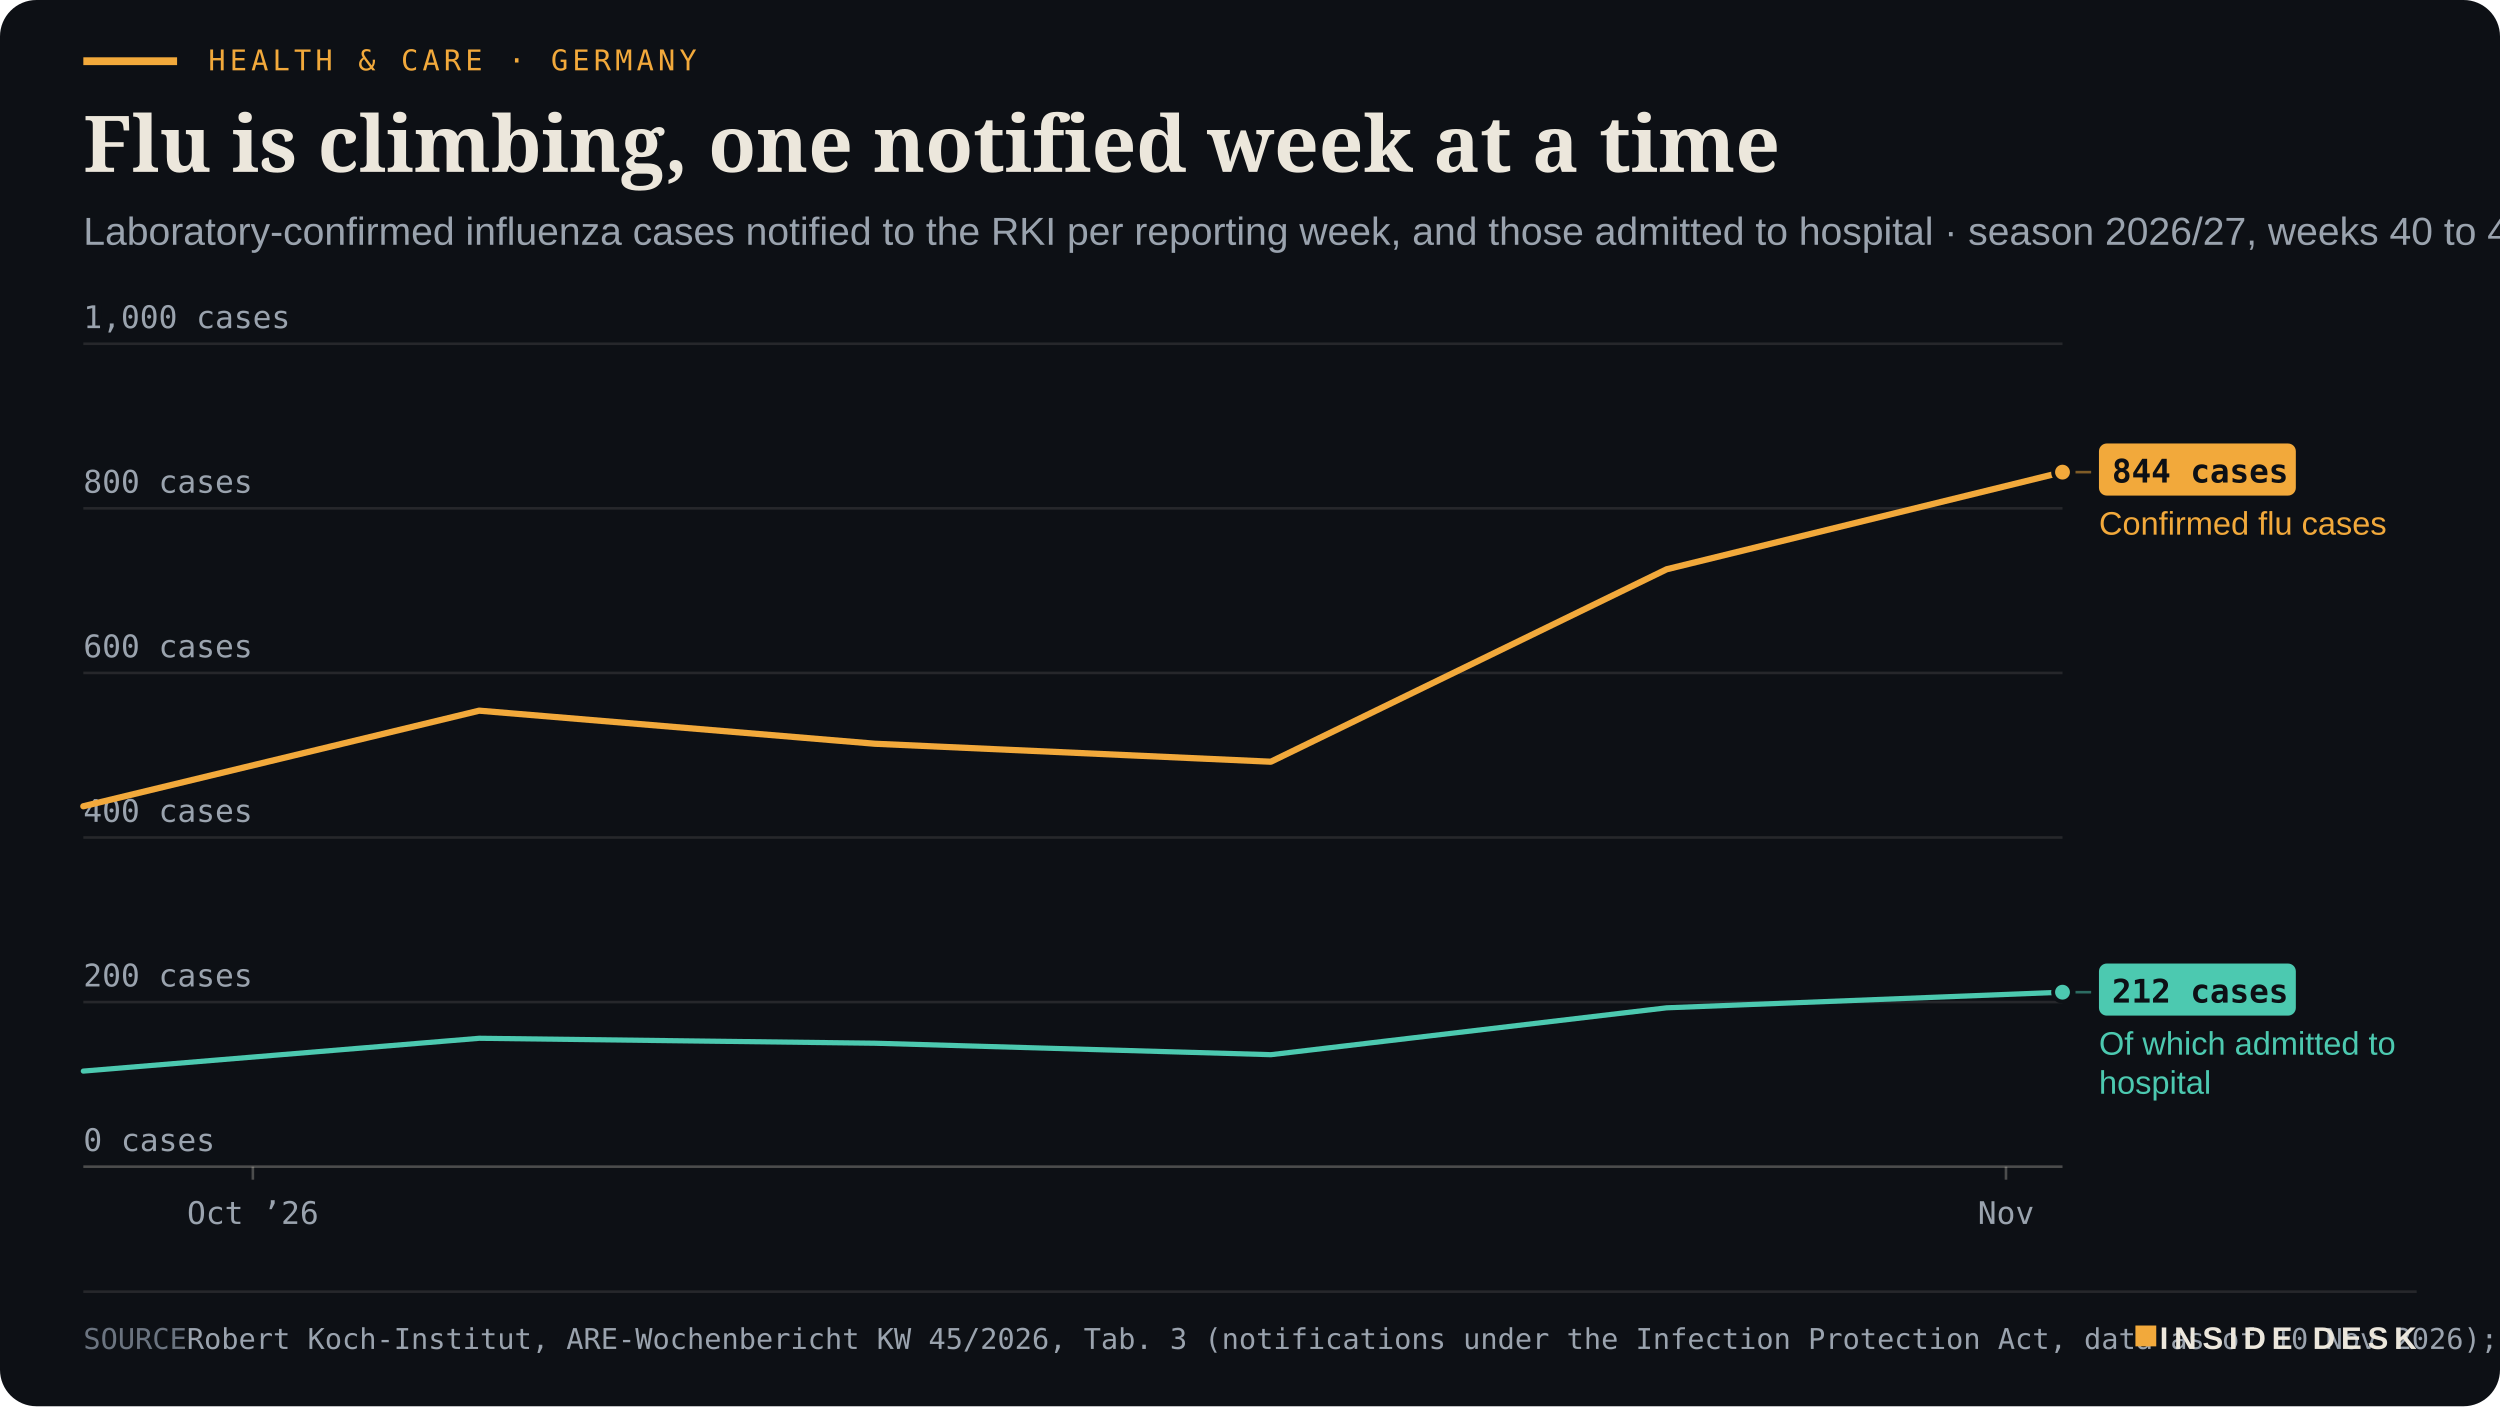
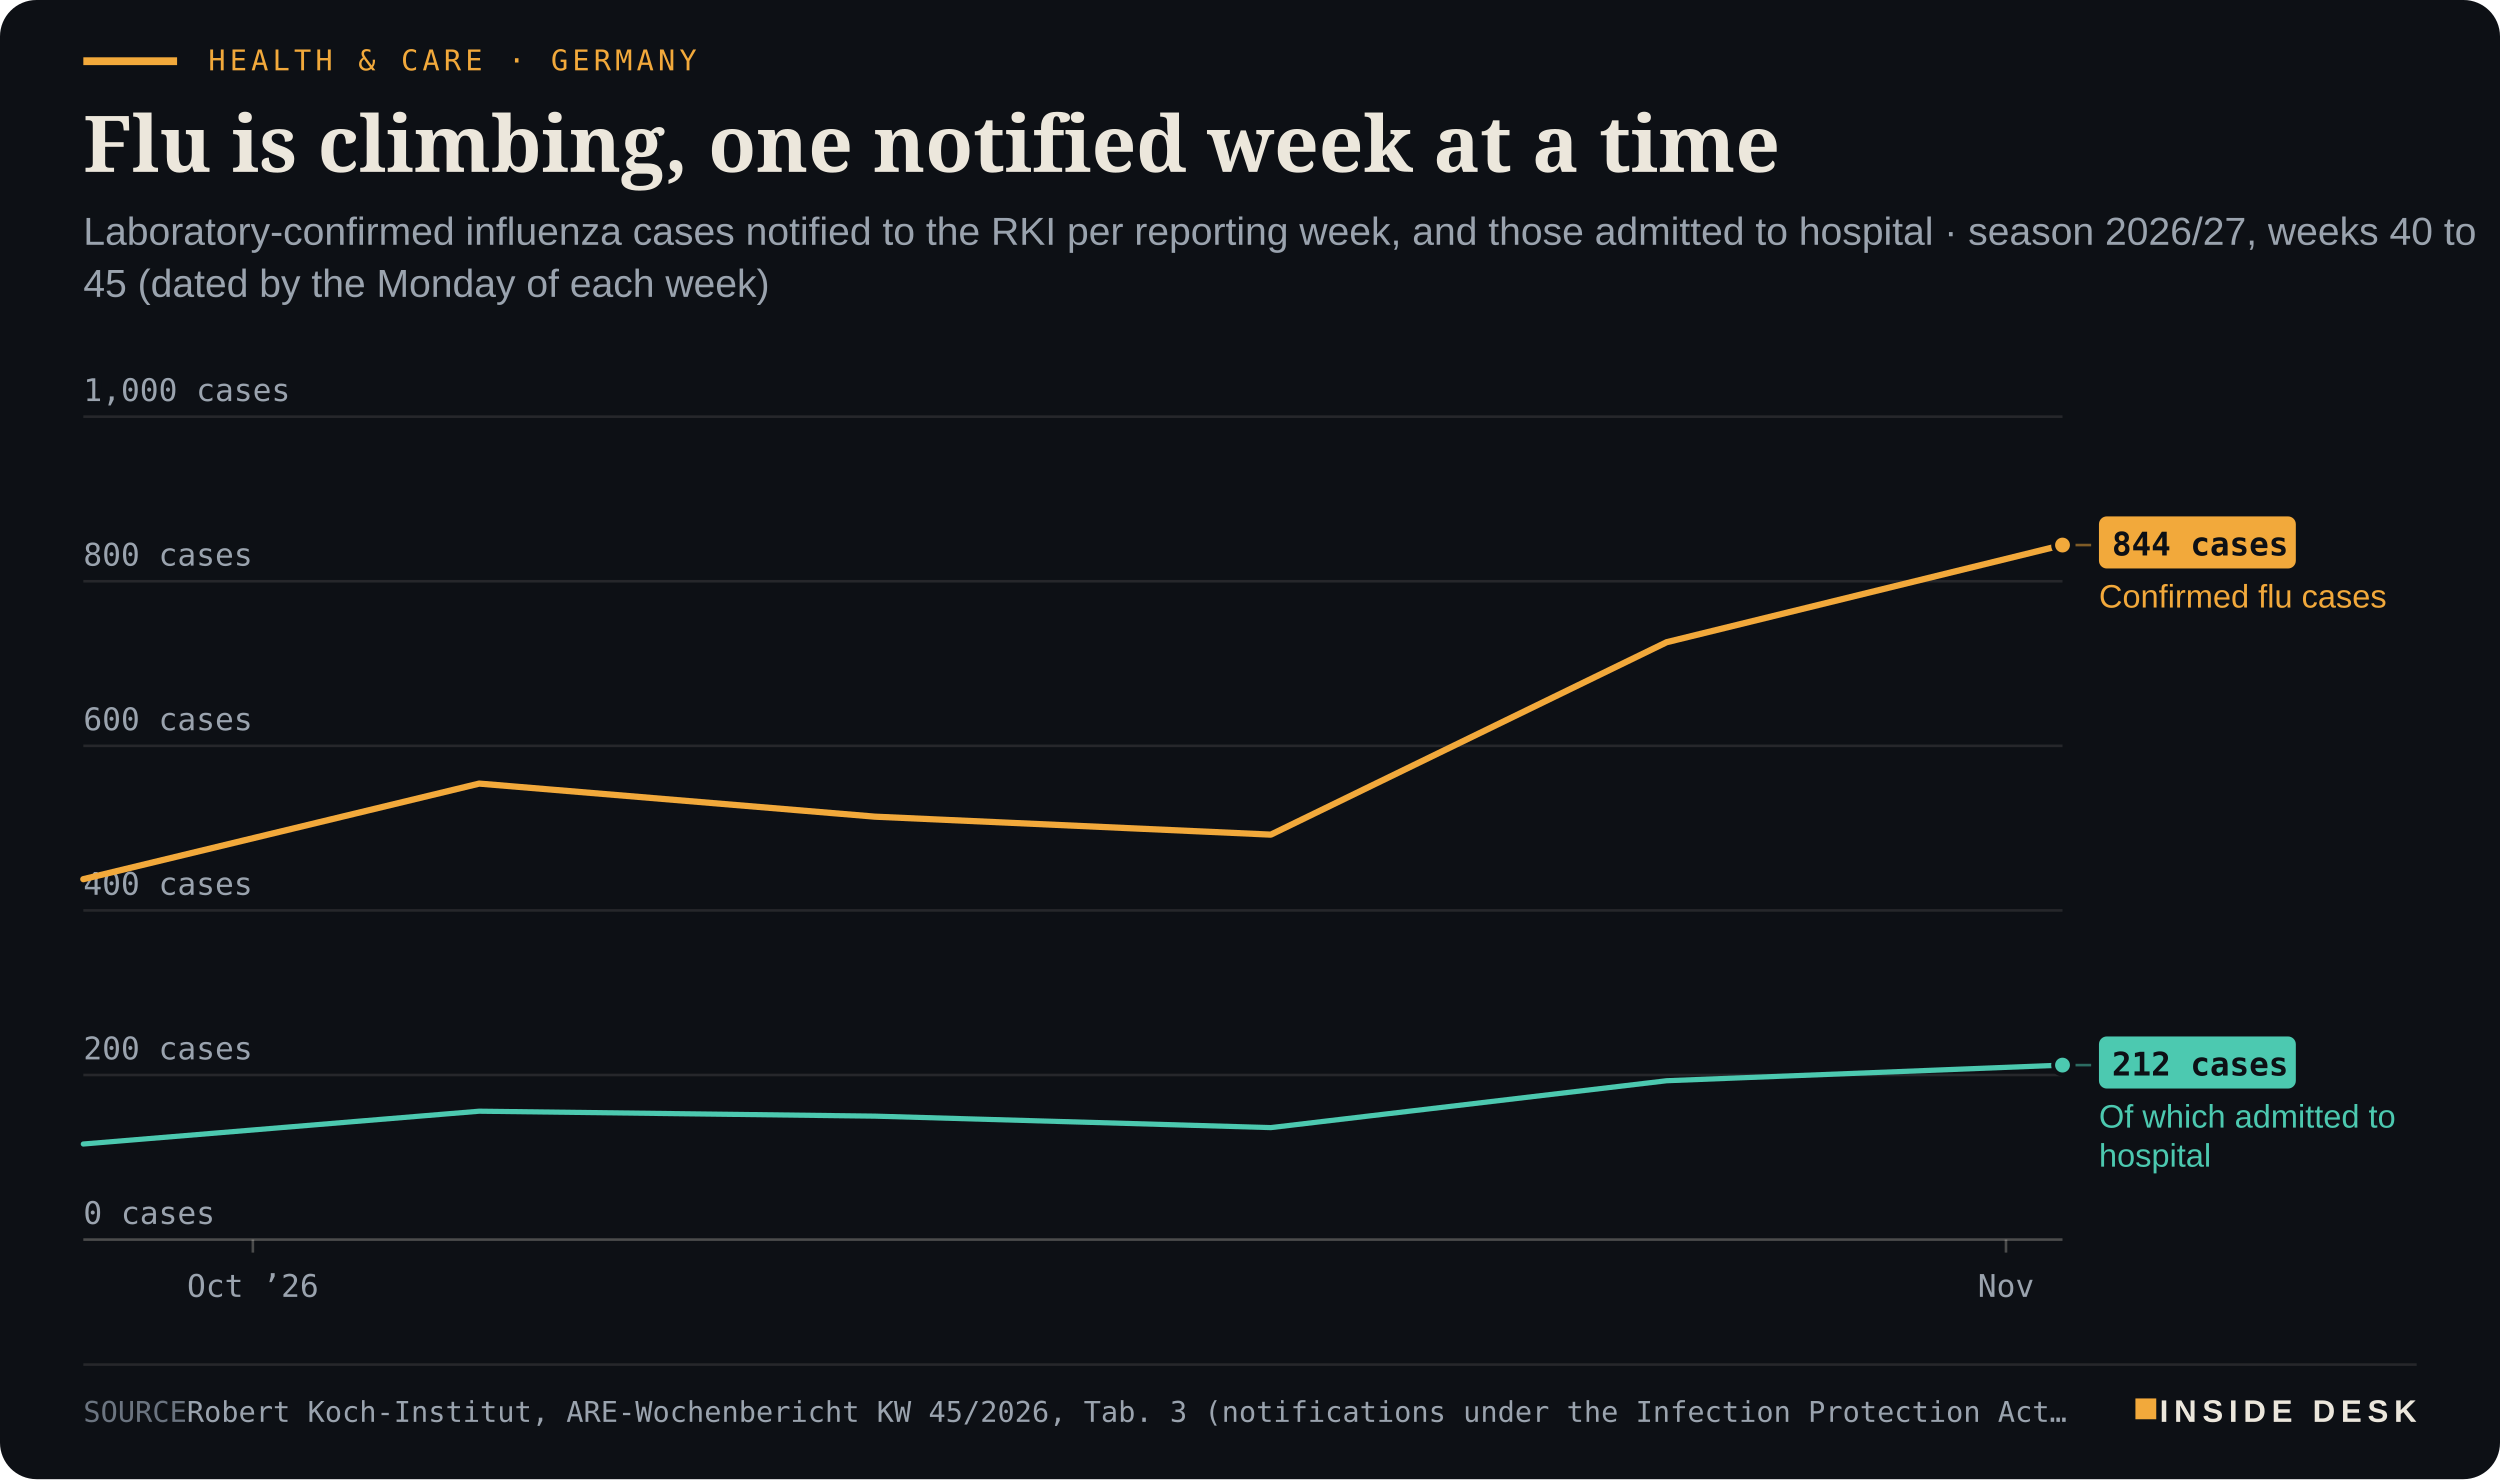
- <svg xmlns="http://www.w3.org/2000/svg" viewBox="0 0 960 540" width="960" height="540" role="img" aria-labelledby="rki-flu-weekly-12nov-t rki-flu-weekly-12nov-d" class="desk-plate" style="max-width:100%;height:auto">
+ <svg xmlns="http://www.w3.org/2000/svg" viewBox="0 0 960 568" width="960" height="568" role="img" aria-labelledby="rki-flu-weekly-12nov-t rki-flu-weekly-12nov-d" class="desk-plate" style="max-width:100%;height:auto">
  <defs>
    <style>@font-face{font-family:Newsreader;font-weight:600;src:url(../assets/fonts/newsreader-disp.woff2) format("woff2")}@font-face{font-family:"Familjen Grotesk";src:url(../assets/fonts/familjen.woff2) format("woff2")}@font-face{font-family:"JetBrains Mono";src:url(../assets/fonts/jetbrains-mono.woff2) format("woff2")}</style>
    <pattern id="rki-flu-weekly-12nov-hatch" width="6" height="6" patternUnits="userSpaceOnUse" patternTransform="rotate(45)">
      <rect width="6" height="6" fill="none" />
      <line x1="0" y1="0" x2="0" y2="6" stroke="#F2A93B" stroke-width="2.2" opacity=".9" />
    </pattern>
  </defs>
-   <rect width="960" height="540" rx="14" fill="#0D1015" />
+   <rect width="960" height="568" rx="14" fill="#0D1015" />
  <rect x="32" y="22" width="36" height="3" fill="#F2A93B" />
  <text x="80" y="27" font-family="'JetBrains Mono', ui-monospace, Menlo, Consolas, monospace" font-size="11" letter-spacing="1.6" fill="#F2A93B">HEALTH &amp; CARE · GERMANY</text>
  <text x="32" y="66" font-family="Newsreader, 'Iowan Old Style', Georgia, serif" font-weight="600" font-size="30" fill="#ECE7DC">Flu is climbing, one notified week at a time</text>
-   <text x="32" y="94" font-family="'Familjen Grotesk', 'Helvetica Neue', Arial, sans-serif" font-size="15" fill="#9AA3AE">Laboratory-confirmed influenza cases notified to the RKI per reporting week, and those admitted to hospital · season 2026/27, weeks 40 to 45 (dated by the Monday of each week)</text>
-   <line x1="32" x2="792" y1="448.0" y2="448.0" stroke="rgba(236,231,220,0.28)" />
-   <text x="32" y="442.0" font-family="'JetBrains Mono', ui-monospace, Menlo, Consolas, monospace" font-size="12" fill="#9AA3AE" paint-order="stroke" stroke="#0D1015" stroke-width="5" stroke-linejoin="round">0 cases</text>
-   <line x1="32" x2="792" y1="384.8" y2="384.8" stroke="rgba(236,231,220,0.11)" />
-   <text x="32" y="378.8" font-family="'JetBrains Mono', ui-monospace, Menlo, Consolas, monospace" font-size="12" fill="#9AA3AE" paint-order="stroke" stroke="#0D1015" stroke-width="5" stroke-linejoin="round">200 cases</text>
-   <line x1="32" x2="792" y1="321.6" y2="321.6" stroke="rgba(236,231,220,0.11)" />
-   <text x="32" y="315.6" font-family="'JetBrains Mono', ui-monospace, Menlo, Consolas, monospace" font-size="12" fill="#9AA3AE" paint-order="stroke" stroke="#0D1015" stroke-width="5" stroke-linejoin="round">400 cases</text>
-   <line x1="32" x2="792" y1="258.4" y2="258.4" stroke="rgba(236,231,220,0.11)" />
-   <text x="32" y="252.4" font-family="'JetBrains Mono', ui-monospace, Menlo, Consolas, monospace" font-size="12" fill="#9AA3AE" paint-order="stroke" stroke="#0D1015" stroke-width="5" stroke-linejoin="round">600 cases</text>
-   <line x1="32" x2="792" y1="195.2" y2="195.2" stroke="rgba(236,231,220,0.11)" />
-   <text x="32" y="189.2" font-family="'JetBrains Mono', ui-monospace, Menlo, Consolas, monospace" font-size="12" fill="#9AA3AE" paint-order="stroke" stroke="#0D1015" stroke-width="5" stroke-linejoin="round">800 cases</text>
-   <line x1="32" x2="792" y1="132.0" y2="132.0" stroke="rgba(236,231,220,0.11)" />
-   <text x="32" y="126.0" font-family="'JetBrains Mono', ui-monospace, Menlo, Consolas, monospace" font-size="12" fill="#9AA3AE" paint-order="stroke" stroke="#0D1015" stroke-width="5" stroke-linejoin="round">1,000 cases</text>
-   <line x1="97.1" x2="97.1" y1="448" y2="453" stroke="rgba(236,231,220,0.28)" />
-   <text x="97.1" y="470" text-anchor="middle" font-family="'JetBrains Mono', ui-monospace, Menlo, Consolas, monospace" font-size="12" fill="#9AA3AE">Oct ’26</text>
-   <line x1="770.3" x2="770.3" y1="448" y2="453" stroke="rgba(236,231,220,0.28)" />
-   <text x="770.3" y="470" text-anchor="middle" font-family="'JetBrains Mono', ui-monospace, Menlo, Consolas, monospace" font-size="12" fill="#9AA3AE">Nov</text>
-   <path d="M32.0,309.6L184.0,272.9L336.0,285.6L488.0,292.5L640.0,218.6L792.0,181.3" fill="none" stroke="#F2A93B" stroke-width="2.4" stroke-linejoin="round" stroke-linecap="round" />
-   <circle cx="792.0" cy="181.3" r="3.6" fill="#F2A93B" stroke="#0D1015" stroke-width="1.5" />
-   <path d="M32.0,411.3L184.0,398.7L336.0,400.6L488.0,405.0L640.0,387.0L792.0,381.0" fill="none" stroke="#4CC9B0" stroke-width="2" stroke-linejoin="round" stroke-linecap="round" />
-   <circle cx="792.0" cy="381.0" r="3.6" fill="#4CC9B0" stroke="#0D1015" stroke-width="1.5" />
-   <path d="M797.0,181.3 L803,181.3" stroke="#F2A93B" stroke-opacity=".5" fill="none" />
-   <rect x="806" y="170.3" width="75.6" height="20" rx="3" fill="#F2A93B" />
-   <text x="811" y="185.3" font-family="'JetBrains Mono', ui-monospace, Menlo, Consolas, monospace" font-weight="600" font-size="12.5" fill="#0D1015">844 cases</text>
-   <text x="806" y="205.3" font-family="'Familjen Grotesk', 'Helvetica Neue', Arial, sans-serif" font-size="12.5" fill="#F2A93B">Confirmed flu cases</text>
-   <path d="M797.0,381.0 L803,381.0" stroke="#4CC9B0" stroke-opacity=".5" fill="none" />
-   <rect x="806" y="370.0" width="75.6" height="20" rx="3" fill="#4CC9B0" />
-   <text x="811" y="385.0" font-family="'JetBrains Mono', ui-monospace, Menlo, Consolas, monospace" font-weight="600" font-size="12.5" fill="#0D1015">212 cases</text>
-   <text x="806" y="405.0" font-family="'Familjen Grotesk', 'Helvetica Neue', Arial, sans-serif" font-size="12.5" fill="#4CC9B0">Of which admitted to</text>
-   <text x="806" y="420.0" font-family="'Familjen Grotesk', 'Helvetica Neue', Arial, sans-serif" font-size="12.5" fill="#4CC9B0">hospital</text>
-   <line x1="32" x2="928" y1="496" y2="496" stroke="rgba(236,231,220,0.11)" />
-   <text x="32" y="518" font-family="'JetBrains Mono', ui-monospace, Menlo, Consolas, monospace" font-size="11" fill="#9AA3AE">
-     <tspan fill="#6B7480">SOURCE </tspan>Robert Koch-Institut, ARE-Wochenbericht KW 45/2026, Tab. 3 (notifications under the Infection Protection Act, data as of 10 Nov 2026); retrieved 12 Nov 2026. Late notifications can still change the latest and earlier weeks.</text>
-   <rect x="820" y="509" width="8" height="8" fill="#F2A93B" />
-   <text x="928" y="518" text-anchor="end" font-family="'Familjen Grotesk', 'Helvetica Neue', Arial, sans-serif" font-weight="700" font-size="12" letter-spacing="2.2" fill="#ECE7DC">INSIDE DESK</text>
+   <text x="32" y="94" font-family="'Familjen Grotesk', 'Helvetica Neue', Arial, sans-serif" font-size="15" fill="#9AA3AE">Laboratory-confirmed influenza cases notified to the RKI per reporting week, and those admitted to hospital · season 2026/27, weeks 40 to</text>
+   <text x="32" y="114" font-family="'Familjen Grotesk', 'Helvetica Neue', Arial, sans-serif" font-size="15" fill="#9AA3AE">45 (dated by the Monday of each week)</text>
+   <line x1="32" x2="792" y1="476.0" y2="476.0" stroke="rgba(236,231,220,0.28)" />
+   <text x="32" y="470.0" font-family="'JetBrains Mono', ui-monospace, Menlo, Consolas, monospace" font-size="12" fill="#9AA3AE" paint-order="stroke" stroke="#0D1015" stroke-width="5" stroke-linejoin="round">0 cases</text>
+   <line x1="32" x2="792" y1="412.8" y2="412.8" stroke="rgba(236,231,220,0.11)" />
+   <text x="32" y="406.8" font-family="'JetBrains Mono', ui-monospace, Menlo, Consolas, monospace" font-size="12" fill="#9AA3AE" paint-order="stroke" stroke="#0D1015" stroke-width="5" stroke-linejoin="round">200 cases</text>
+   <line x1="32" x2="792" y1="349.6" y2="349.6" stroke="rgba(236,231,220,0.11)" />
+   <text x="32" y="343.6" font-family="'JetBrains Mono', ui-monospace, Menlo, Consolas, monospace" font-size="12" fill="#9AA3AE" paint-order="stroke" stroke="#0D1015" stroke-width="5" stroke-linejoin="round">400 cases</text>
+   <line x1="32" x2="792" y1="286.4" y2="286.4" stroke="rgba(236,231,220,0.11)" />
+   <text x="32" y="280.4" font-family="'JetBrains Mono', ui-monospace, Menlo, Consolas, monospace" font-size="12" fill="#9AA3AE" paint-order="stroke" stroke="#0D1015" stroke-width="5" stroke-linejoin="round">600 cases</text>
+   <line x1="32" x2="792" y1="223.2" y2="223.2" stroke="rgba(236,231,220,0.11)" />
+   <text x="32" y="217.2" font-family="'JetBrains Mono', ui-monospace, Menlo, Consolas, monospace" font-size="12" fill="#9AA3AE" paint-order="stroke" stroke="#0D1015" stroke-width="5" stroke-linejoin="round">800 cases</text>
+   <line x1="32" x2="792" y1="160.0" y2="160.0" stroke="rgba(236,231,220,0.11)" />
+   <text x="32" y="154.0" font-family="'JetBrains Mono', ui-monospace, Menlo, Consolas, monospace" font-size="12" fill="#9AA3AE" paint-order="stroke" stroke="#0D1015" stroke-width="5" stroke-linejoin="round">1,000 cases</text>
+   <line x1="97.1" x2="97.1" y1="476" y2="481" stroke="rgba(236,231,220,0.28)" />
+   <text x="97.1" y="498" text-anchor="middle" font-family="'JetBrains Mono', ui-monospace, Menlo, Consolas, monospace" font-size="12" fill="#9AA3AE">Oct ’26</text>
+   <line x1="770.3" x2="770.3" y1="476" y2="481" stroke="rgba(236,231,220,0.28)" />
+   <text x="770.3" y="498" text-anchor="middle" font-family="'JetBrains Mono', ui-monospace, Menlo, Consolas, monospace" font-size="12" fill="#9AA3AE">Nov</text>
+   <path d="M32.0,337.6L184.0,300.9L336.0,313.6L488.0,320.5L640.0,246.6L792.0,209.3" fill="none" stroke="#F2A93B" stroke-width="2.4" stroke-linejoin="round" stroke-linecap="round" />
+   <circle cx="792.0" cy="209.3" r="3.6" fill="#F2A93B" stroke="#0D1015" stroke-width="1.5" />
+   <path d="M32.0,439.3L184.0,426.7L336.0,428.6L488.0,433.0L640.0,415.0L792.0,409.0" fill="none" stroke="#4CC9B0" stroke-width="2" stroke-linejoin="round" stroke-linecap="round" />
+   <circle cx="792.0" cy="409.0" r="3.6" fill="#4CC9B0" stroke="#0D1015" stroke-width="1.5" />
+   <path d="M797.0,209.3 L803,209.3" stroke="#F2A93B" stroke-opacity=".5" fill="none" />
+   <rect x="806" y="198.3" width="75.6" height="20" rx="3" fill="#F2A93B" />
+   <text x="811" y="213.3" font-family="'JetBrains Mono', ui-monospace, Menlo, Consolas, monospace" font-weight="600" font-size="12.5" fill="#0D1015">844 cases</text>
+   <text x="806" y="233.3" font-family="'Familjen Grotesk', 'Helvetica Neue', Arial, sans-serif" font-size="12.5" fill="#F2A93B">Confirmed flu cases</text>
+   <path d="M797.0,409.0 L803,409.0" stroke="#4CC9B0" stroke-opacity=".5" fill="none" />
+   <rect x="806" y="398.0" width="75.6" height="20" rx="3" fill="#4CC9B0" />
+   <text x="811" y="413.0" font-family="'JetBrains Mono', ui-monospace, Menlo, Consolas, monospace" font-weight="600" font-size="12.5" fill="#0D1015">212 cases</text>
+   <text x="806" y="433.0" font-family="'Familjen Grotesk', 'Helvetica Neue', Arial, sans-serif" font-size="12.5" fill="#4CC9B0">Of which admitted to</text>
+   <text x="806" y="448.0" font-family="'Familjen Grotesk', 'Helvetica Neue', Arial, sans-serif" font-size="12.5" fill="#4CC9B0">hospital</text>
+   <line x1="32" x2="928" y1="524" y2="524" stroke="rgba(236,231,220,0.11)" />
+   <text x="32" y="546" font-family="'JetBrains Mono', ui-monospace, Menlo, Consolas, monospace" font-size="11" fill="#9AA3AE">
+     <tspan fill="#6B7480">SOURCE </tspan>Robert Koch-Institut, ARE-Wochenbericht KW 45/2026, Tab. 3 (notifications under the Infection Protection Act…</text>
+   <rect x="820" y="537" width="8" height="8" fill="#F2A93B" />
+   <text x="928" y="546" text-anchor="end" font-family="'Familjen Grotesk', 'Helvetica Neue', Arial, sans-serif" font-weight="700" font-size="12" letter-spacing="2.2" fill="#ECE7DC">INSIDE DESK</text>
</svg>
